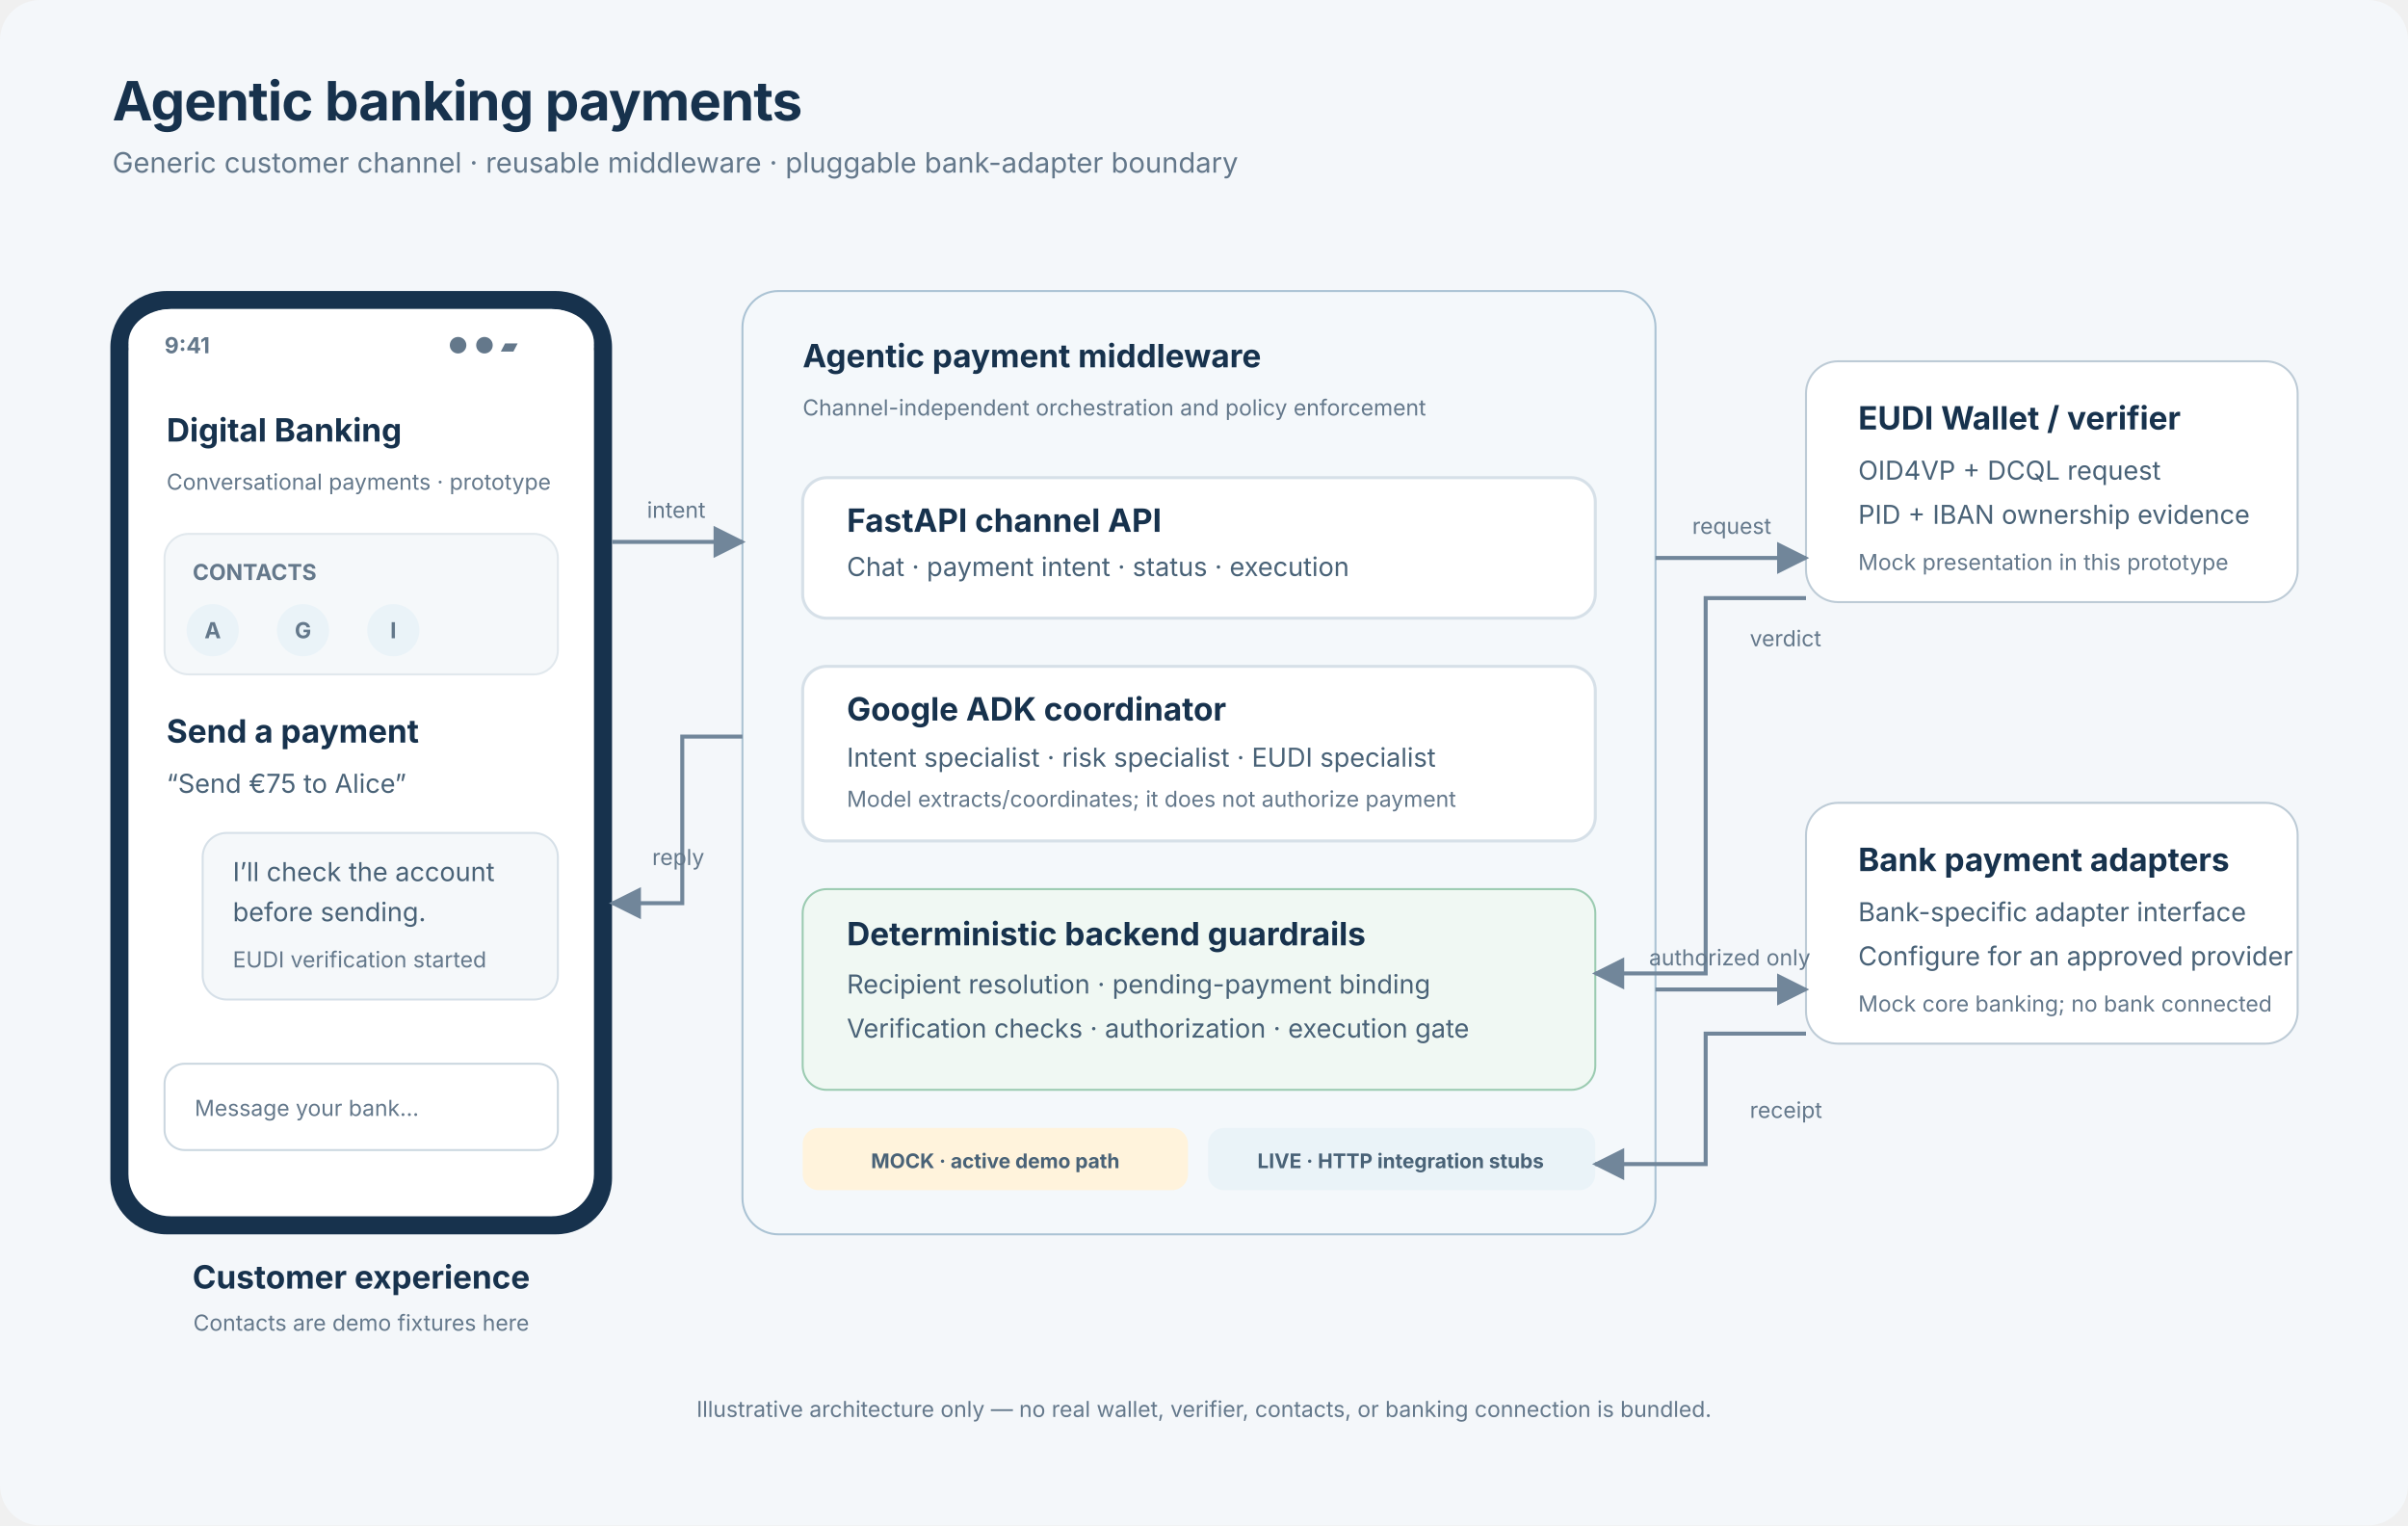
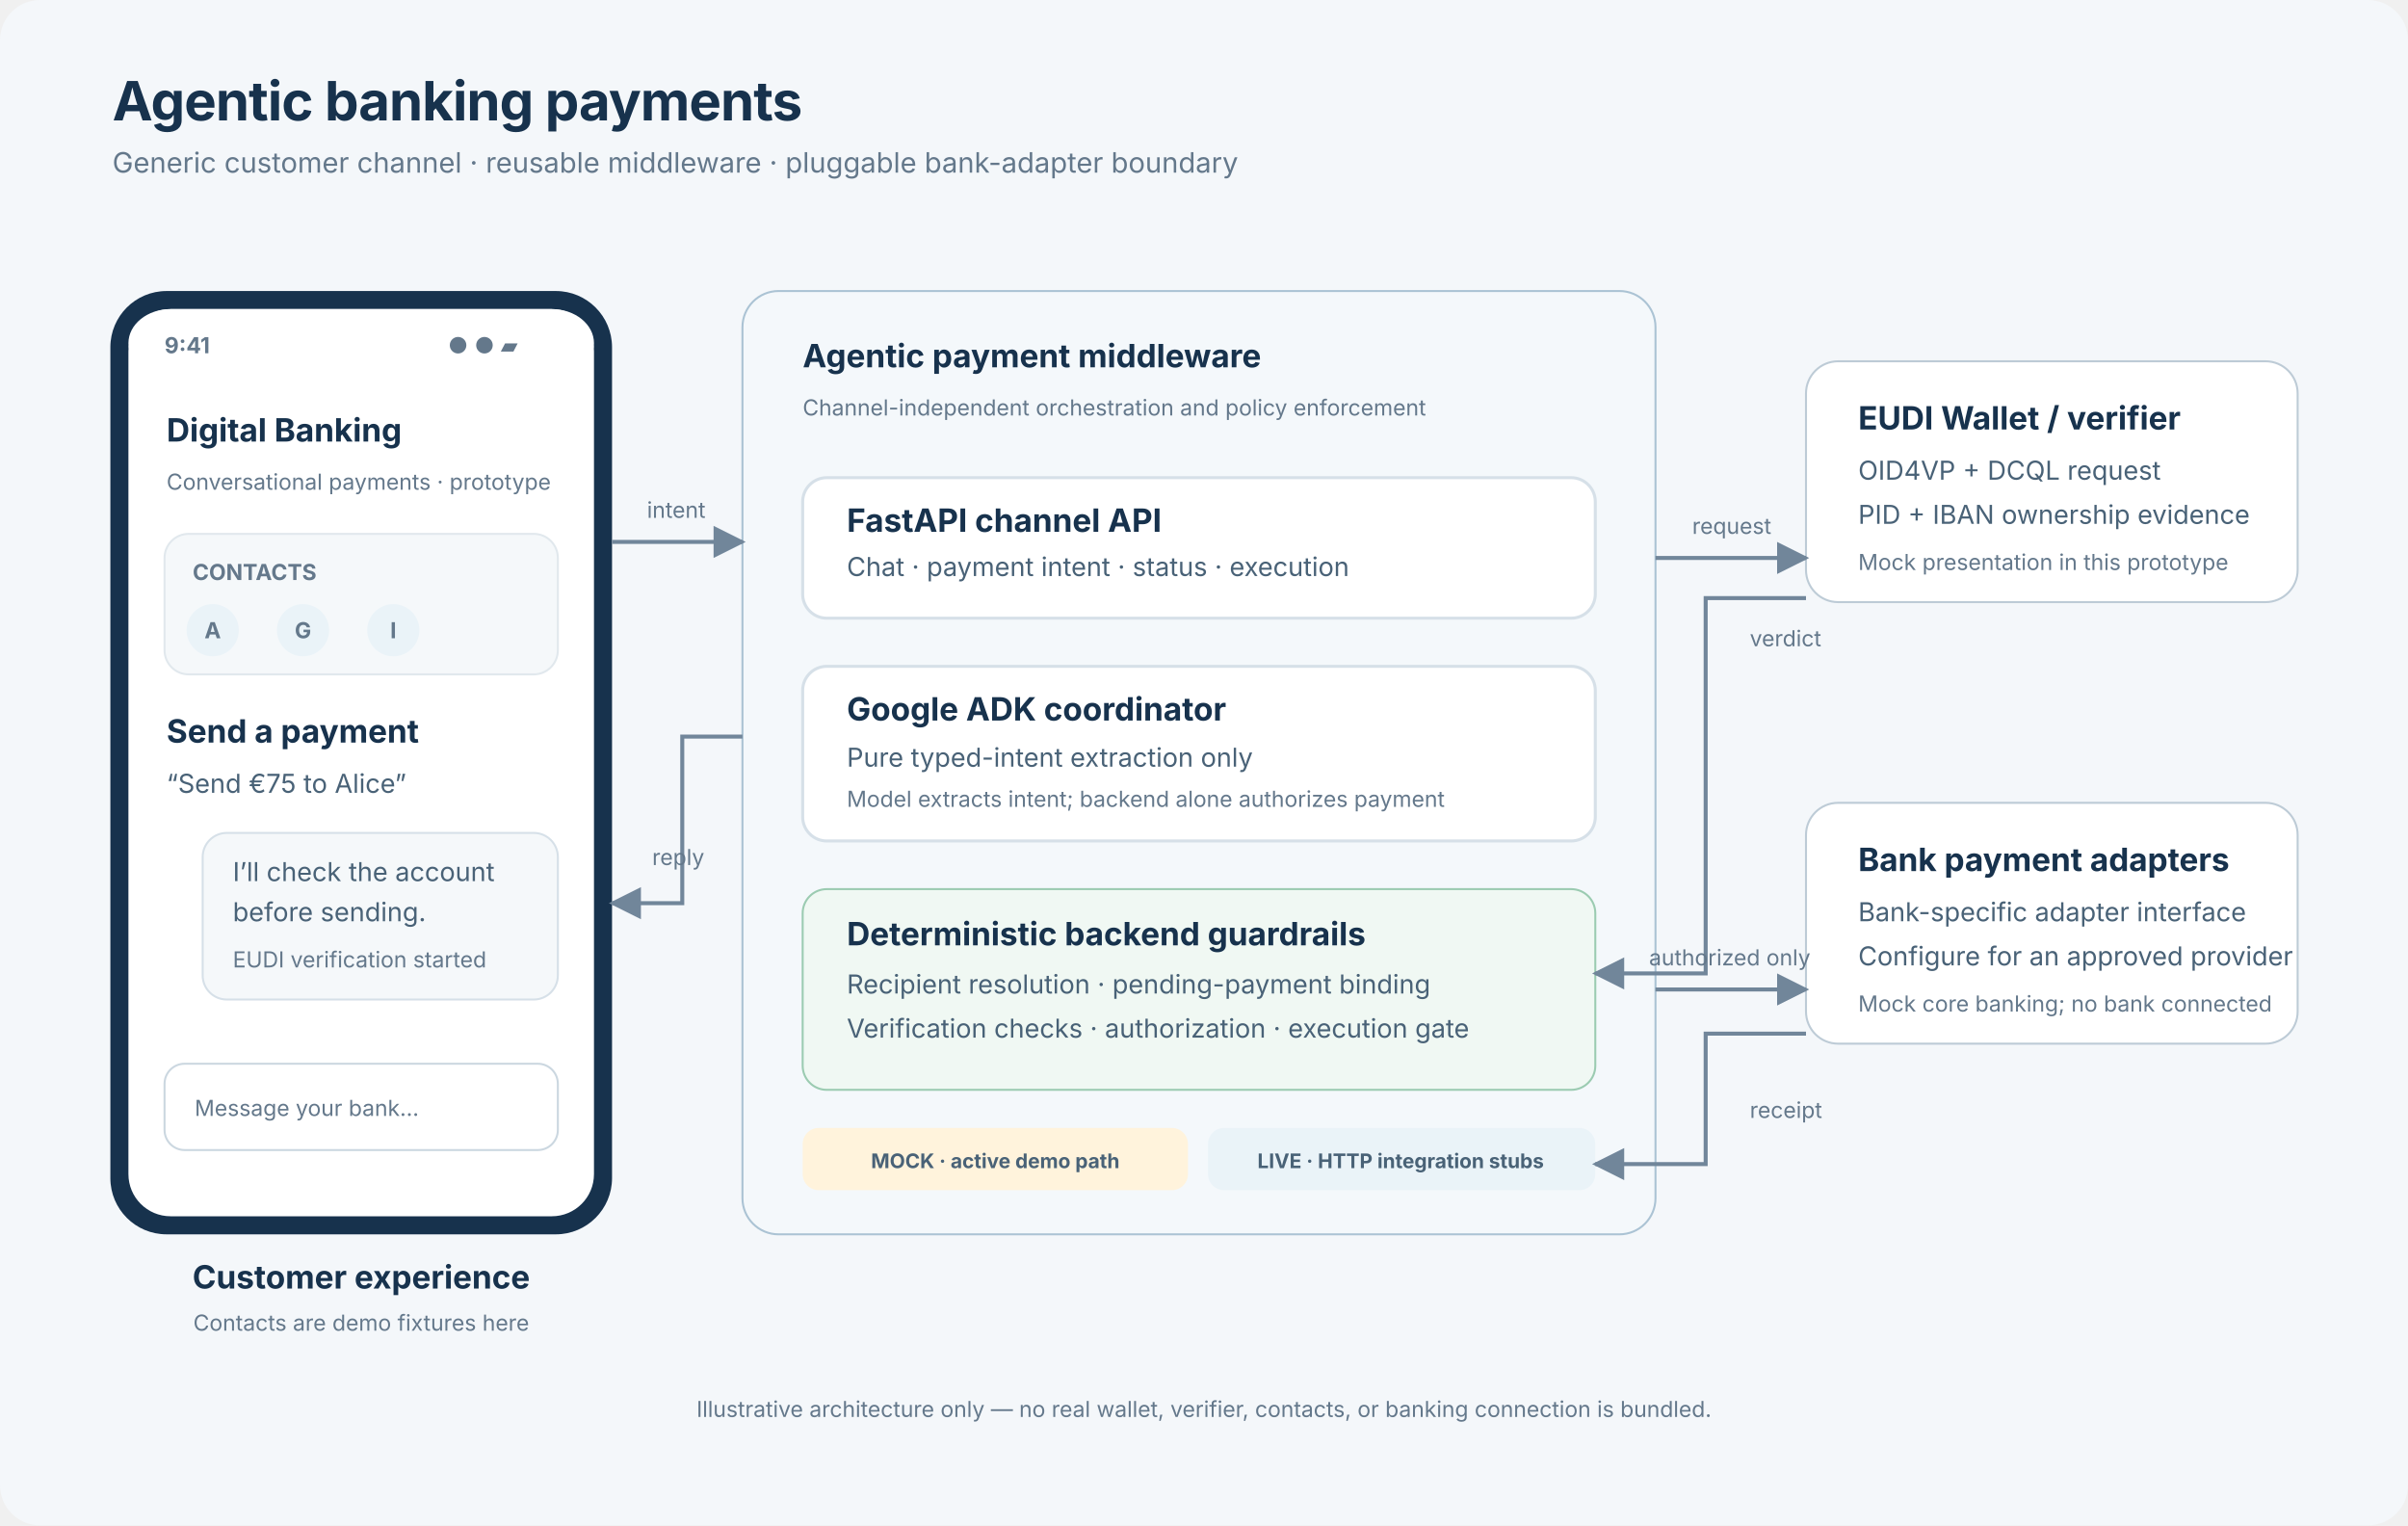
<svg xmlns="http://www.w3.org/2000/svg" width="1200" height="760" viewBox="0 0 1200 760" role="img" aria-labelledby="title desc">
  <defs>
    <marker id="arrow" viewBox="0 0 10 10" refX="9" refY="5" markerWidth="8" markerHeight="8" orient="auto-start-reverse">
      <path d="M 0 0 L 10 5 L 0 10 z" fill="#71869a" />
    </marker>
    <style>
      text{font-family:Inter,-apple-system,BlinkMacSystemFont,"Segoe UI",sans-serif;fill:#17324d}
      .title{font-size:27px;font-weight:700;letter-spacing:-.4px}.sub{font-size:14px;fill:#64788b}
      .heading{font-size:16px;font-weight:650}.body{font-size:13px;fill:#496277}.small{font-size:11px;fill:#64788b}
      .box{fill:#fff;stroke:#d6e0e8;stroke-width:1.5}.channel{fill:#fffaf6;stroke:#f2c39f}.middleware{fill:#f4f8fb;stroke:#abc3d4}.guard{fill:#f0f8f3;stroke:#9bcbb1}.external{fill:#fff;stroke:#bdcbd6}
      .arrow{fill:none;stroke:#71869a;stroke-width:2;marker-end:url(#arrow)}.arrow2{fill:none;stroke:#71869a;stroke-width:2;marker-end:url(#arrow)}
      .badge{font-size:10px;font-weight:650;letter-spacing:.35px}.badgeMock{fill:#fff3dc}.badgeLive{fill:#eaf3f8}.badgeText{font-size:10px;font-weight:650;fill:#496277}
    </style>
  </defs>
  <rect width="1200" height="760" rx="20" fill="#f4f7fa" />
  <text x="56" y="60" class="title">Agentic banking payments</text>
  <text x="56" y="86" class="sub">Generic customer channel · reusable middleware · pluggable bank-adapter boundary</text>
  <rect x="55" y="145" width="250" height="470" rx="28" fill="#17324d" />
  <rect x="64" y="154" width="232" height="452" rx="21" fill="#fff" />
  <rect x="64" y="154" width="232" height="34" rx="21" fill="#fff" />
  <text x="82" y="176" class="small" style="font-weight:700">9:41</text>
  <text x="258" y="176" class="small" text-anchor="end">● ● ▰</text>
  <text x="83" y="220" class="heading">Digital Banking</text>
  <text x="83" y="244" class="small">Conversational payments · prototype</text>
  <rect x="82" y="266" width="196" height="70" rx="12" fill="#f5f8fa" stroke="#e1e8ed" />
  <text x="96" y="289" class="small" style="font-weight:650">CONTACTS</text>
  <circle cx="106" cy="314" r="13" fill="#eaf3f8" />
  <text x="106" y="318" text-anchor="middle" class="small" style="font-weight:700">A</text>
  <circle cx="151" cy="314" r="13" fill="#eaf3f8" />
  <text x="151" y="318" text-anchor="middle" class="small" style="font-weight:700">G</text>
  <circle cx="196" cy="314" r="13" fill="#eaf3f8" />
  <text x="196" y="318" text-anchor="middle" class="small" style="font-weight:700">I</text>
  <text x="83" y="370" class="heading">Send a payment</text>
  <text x="83" y="395" class="body">“Send €75 to Alice”</text>
  <rect x="101" y="415" width="177" height="83" rx="12" fill="#f5f8fa" stroke="#d6e0e8" />
  <text x="116" y="439" class="body">I’ll check the account</text>
  <text x="116" y="459" class="body">before sending.</text>
  <text x="116" y="482" class="small">EUDI verification started</text>
  <rect x="82" y="530" width="196" height="43" rx="10" fill="#fff" stroke="#cbd7e0" />
  <text x="97" y="556" class="small">Message your bank…</text>
  <text x="180" y="642" text-anchor="middle" class="heading">Customer experience</text>
  <text x="180" y="663" text-anchor="middle" class="small">Contacts are demo fixtures here</text>
  <rect x="370" y="145" width="455" height="470" rx="18" class="middleware" />
  <text x="400" y="183" class="heading">Agentic payment middleware</text>
  <text x="400" y="207" class="small">Channel-independent orchestration and policy enforcement</text>
  <rect x="400" y="238" width="395" height="70" rx="12" class="box" />
  <text x="422" y="265" class="heading">FastAPI channel API</text>
  <text x="422" y="287" class="body">Chat · payment intent · status · execution</text>
  <rect x="400" y="332" width="395" height="87" rx="12" class="box" />
  <text x="422" y="359" class="heading">Google ADK coordinator</text>
-   <text x="422" y="382" class="body">Intent specialist · risk specialist · EUDI specialist</text>
-   <text x="422" y="402" class="small">Model extracts/coordinates; it does not authorize payment</text>
+   <text x="422" y="382" class="body">Pure typed-intent extraction only</text>
+   <text x="422" y="402" class="small">Model extracts intent; backend alone authorizes payment</text>
  <rect x="400" y="443" width="395" height="100" rx="12" class="guard" />
  <text x="422" y="471" class="heading">Deterministic backend guardrails</text>
  <text x="422" y="495" class="body">Recipient resolution · pending-payment binding</text>
  <text x="422" y="517" class="body">Verification checks · authorization · execution gate</text>
  <rect x="400" y="562" width="192" height="31" rx="8" class="badgeMock" />
  <text x="496" y="582" text-anchor="middle" class="badgeText">MOCK · active demo path</text>
  <rect x="602" y="562" width="193" height="31" rx="8" class="badgeLive" />
  <text x="698" y="582" text-anchor="middle" class="badgeText">LIVE · HTTP integration stubs</text>
  <rect x="900" y="180" width="245" height="120" rx="16" class="external" />
  <text x="926" y="214" class="heading">EUDI Wallet / verifier</text>
  <text x="926" y="239" class="body">OID4VP + DCQL request</text>
  <text x="926" y="261" class="body">PID + IBAN ownership evidence</text>
  <text x="926" y="284" class="small">Mock presentation in this prototype</text>
  <rect x="900" y="400" width="245" height="120" rx="16" class="external" />
  <text x="926" y="434" class="heading">Bank payment adapters</text>
  <text x="926" y="459" class="body">Bank-specific adapter interface</text>
  <text x="926" y="481" class="body">Configure for an approved provider</text>
  <text x="926" y="504" class="small">Mock core banking; no bank connected</text>
  <path d="M305 270 H370" class="arrow" />
  <text x="337" y="258" text-anchor="middle" class="small">intent</text>
  <path d="M370 367 H340 V450 H305" class="arrow" />
  <text x="338" y="431" text-anchor="middle" class="small">reply</text>
  <path d="M825 278 H900" class="arrow" />
  <text x="863" y="266" text-anchor="middle" class="small">request</text>
  <path d="M900 298 H850 V485 H795" class="arrow" />
  <text x="872" y="322" class="small">verdict</text>
  <path d="M825 493 H900" class="arrow" />
  <text x="862" y="481" text-anchor="middle" class="small">authorized only</text>
  <path d="M900 515 H850 V580 H795" class="arrow" />
  <text x="872" y="557" class="small">receipt</text>
  <text x="600" y="706" text-anchor="middle" class="small">Illustrative architecture only — no real wallet, verifier, contacts, or banking connection is bundled.</text>
</svg>
